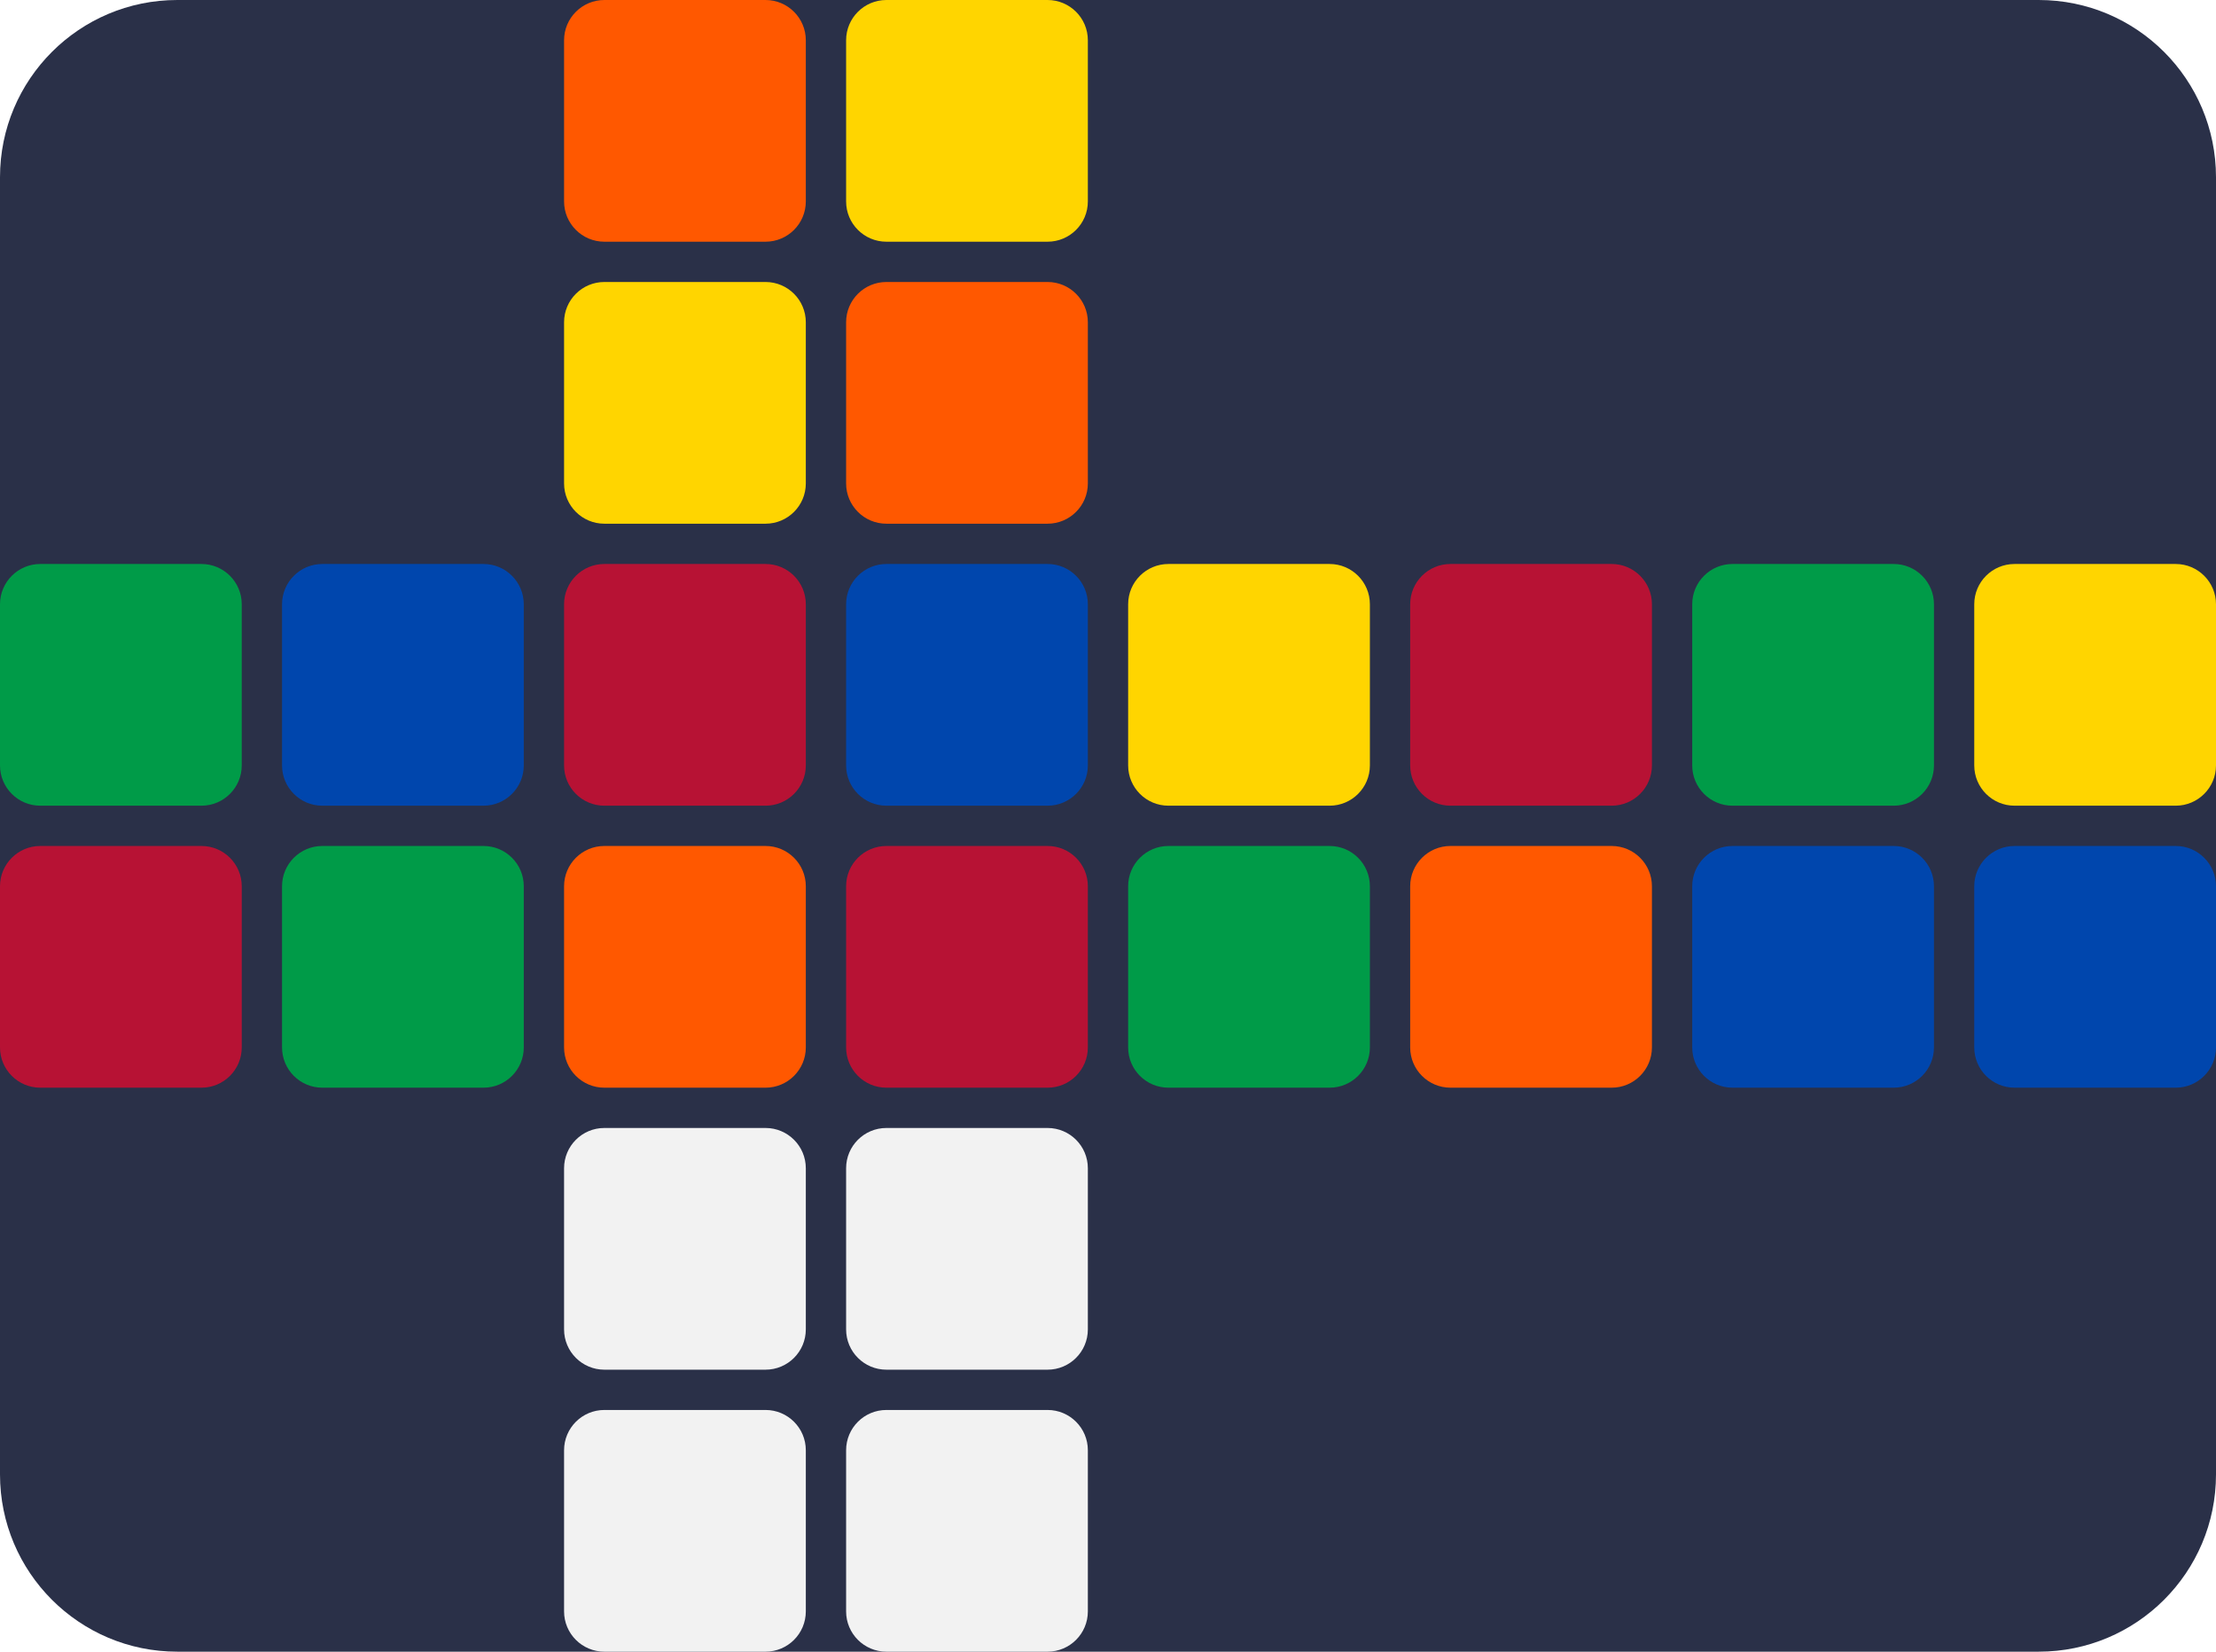
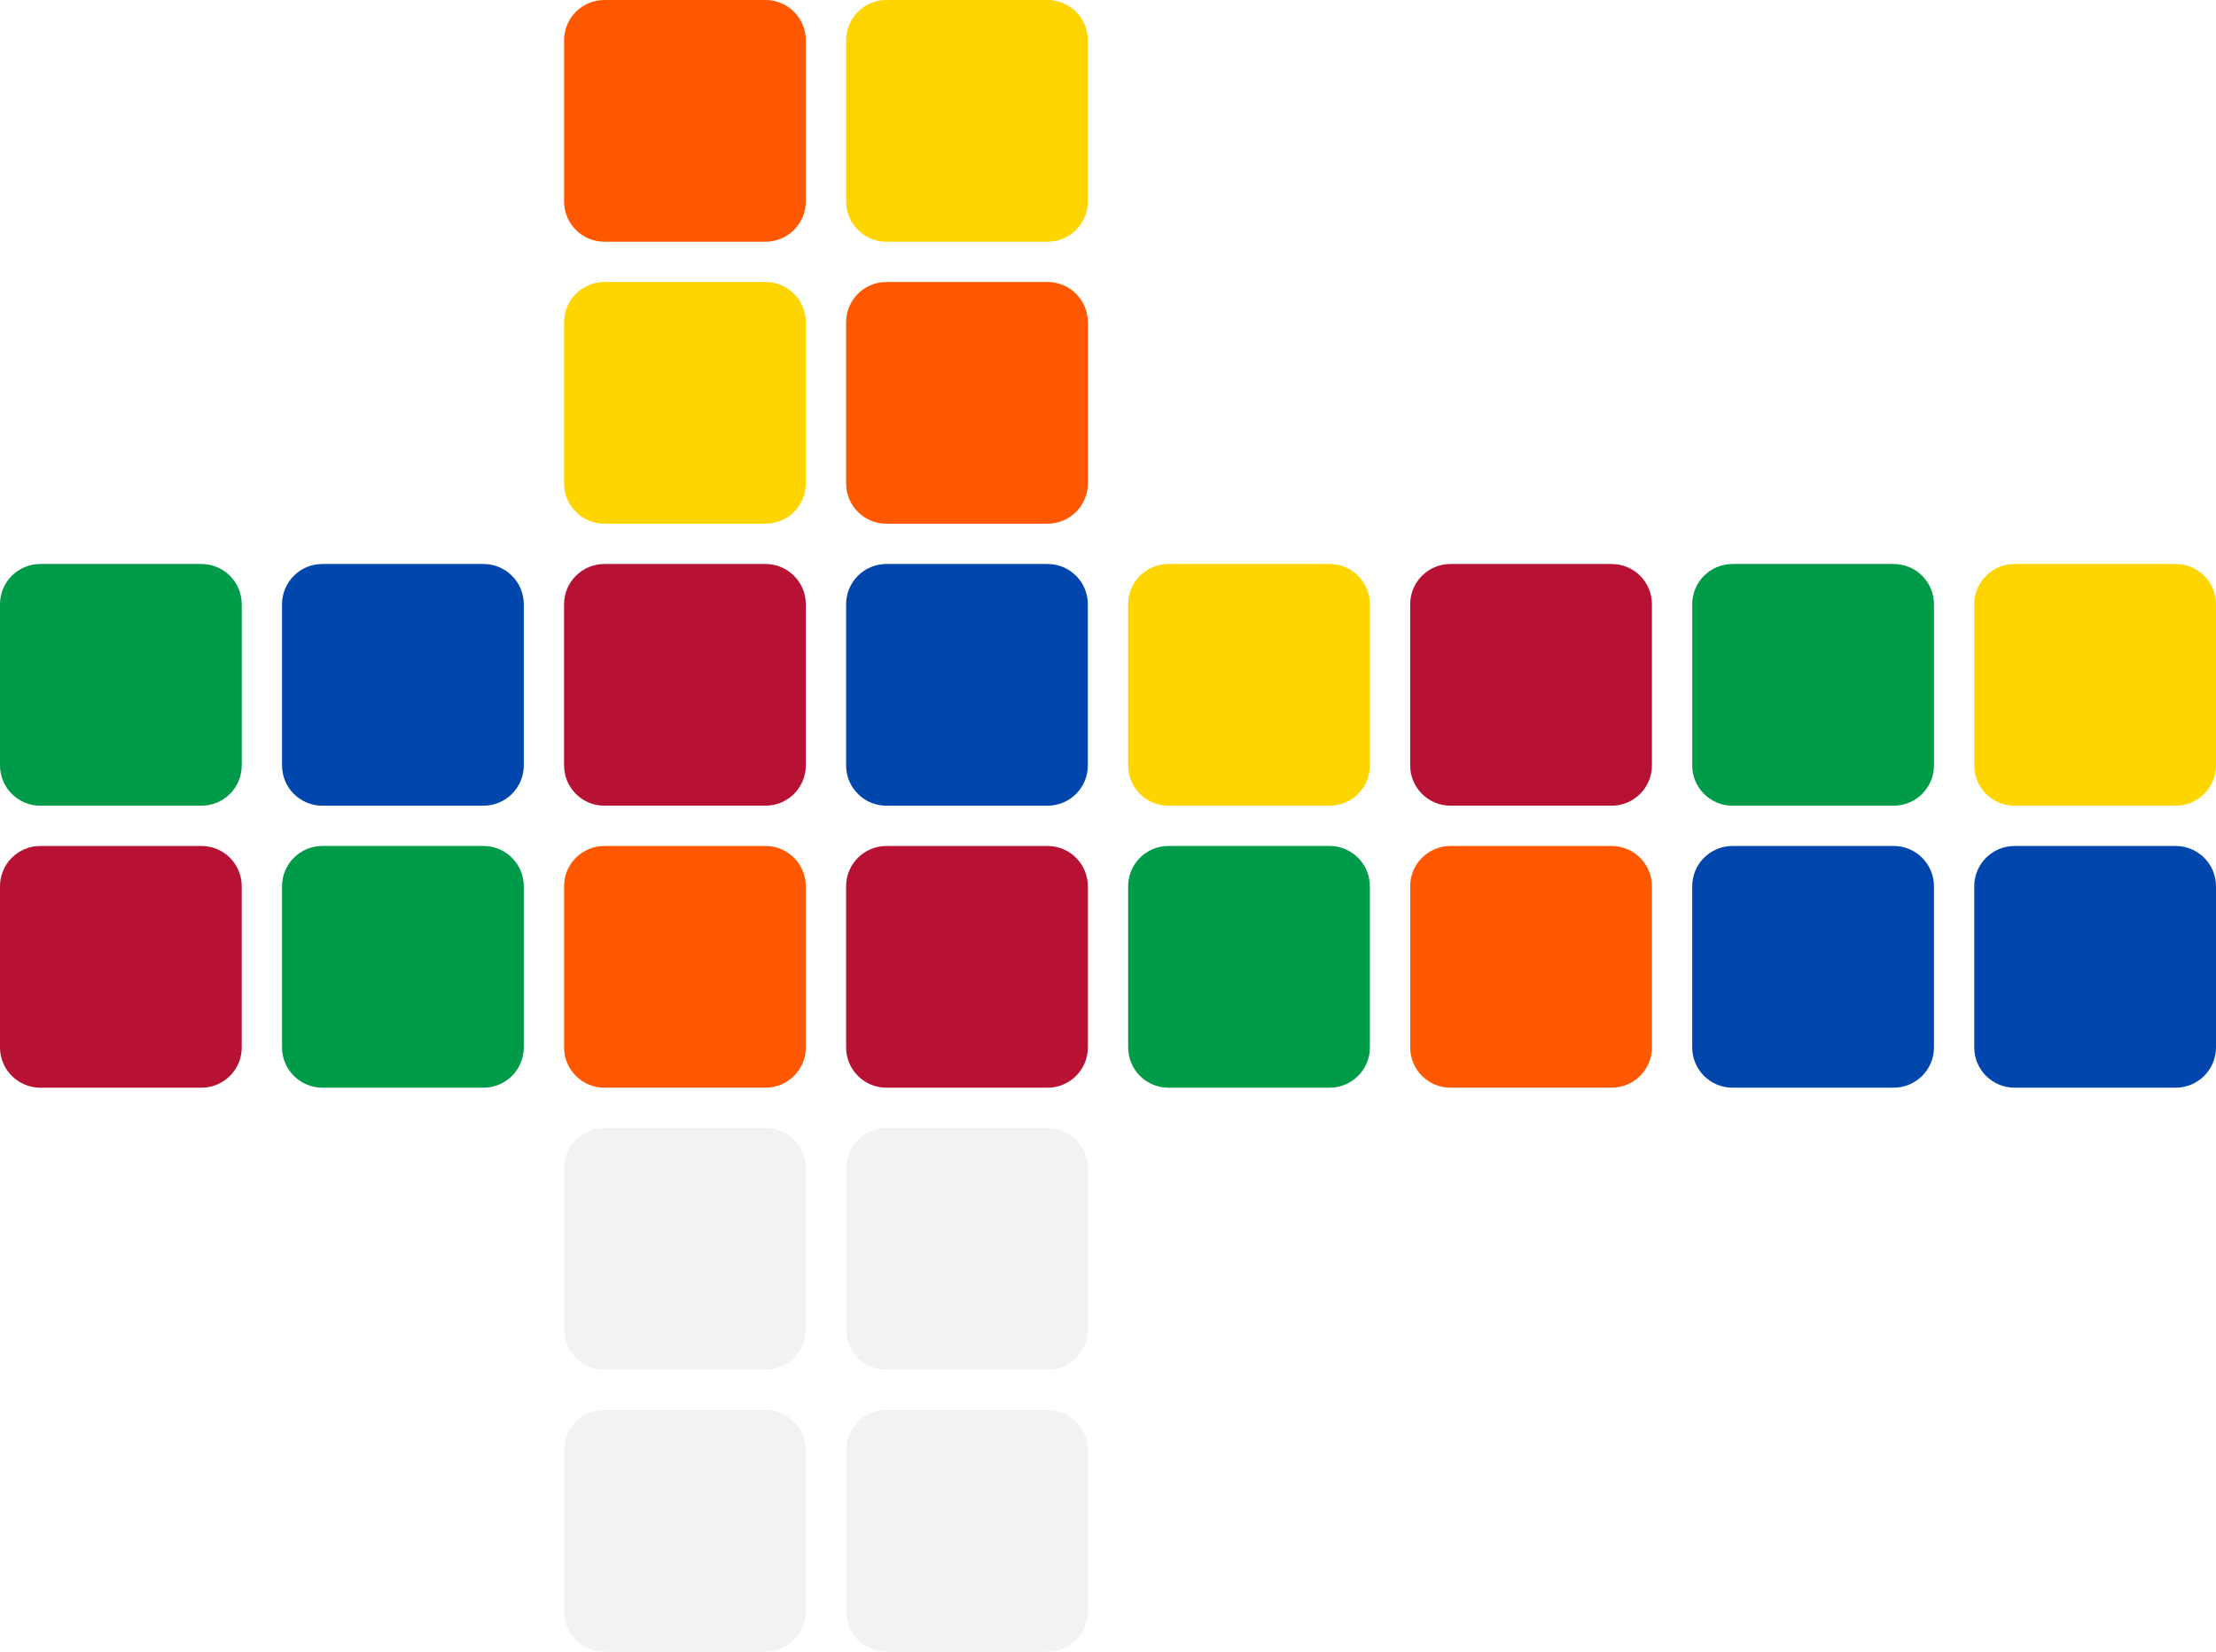
<svg xmlns="http://www.w3.org/2000/svg" viewBox="0 0 275 205">
-   <rect x="0" y="0" width="275" height="205" rx="22" fill="#2a3048" />
  <rect x="70" y="0" width="30" height="30" rx="5" fill="#ff5800" />
  <rect x="105" y="0" width="30" height="30" rx="5" fill="#ffd500" />
  <rect x="70" y="35" width="30" height="30" rx="5" fill="#ffd500" />
  <rect x="105" y="35" width="30" height="30" rx="5" fill="#ff5800" />
  <rect x="0" y="70" width="30" height="30" rx="5" fill="#009b48" />
  <rect x="35" y="70" width="30" height="30" rx="5" fill="#0046ad" />
  <rect x="0" y="105" width="30" height="30" rx="5" fill="#b71234" />
  <rect x="35" y="105" width="30" height="30" rx="5" fill="#009b48" />
  <rect x="70" y="70" width="30" height="30" rx="5" fill="#b71234" />
  <rect x="105" y="70" width="30" height="30" rx="5" fill="#0046ad" />
  <rect x="70" y="105" width="30" height="30" rx="5" fill="#ff5800" />
  <rect x="105" y="105" width="30" height="30" rx="5" fill="#b71234" />
  <rect x="140" y="70" width="30" height="30" rx="5" fill="#ffd500" />
  <rect x="175" y="70" width="30" height="30" rx="5" fill="#b71234" />
  <rect x="140" y="105" width="30" height="30" rx="5" fill="#009b48" />
  <rect x="175" y="105" width="30" height="30" rx="5" fill="#ff5800" />
  <rect x="210" y="70" width="30" height="30" rx="5" fill="#009b48" />
  <rect x="245" y="70" width="30" height="30" rx="5" fill="#ffd500" />
  <rect x="210" y="105" width="30" height="30" rx="5" fill="#0046ad" />
  <rect x="245" y="105" width="30" height="30" rx="5" fill="#0046ad" />
  <rect x="70" y="140" width="30" height="30" rx="5" fill="#f2f2f2" />
  <rect x="105" y="140" width="30" height="30" rx="5" fill="#f2f2f2" />
  <rect x="70" y="175" width="30" height="30" rx="5" fill="#f2f2f2" />
  <rect x="105" y="175" width="30" height="30" rx="5" fill="#f2f2f2" />
</svg>
